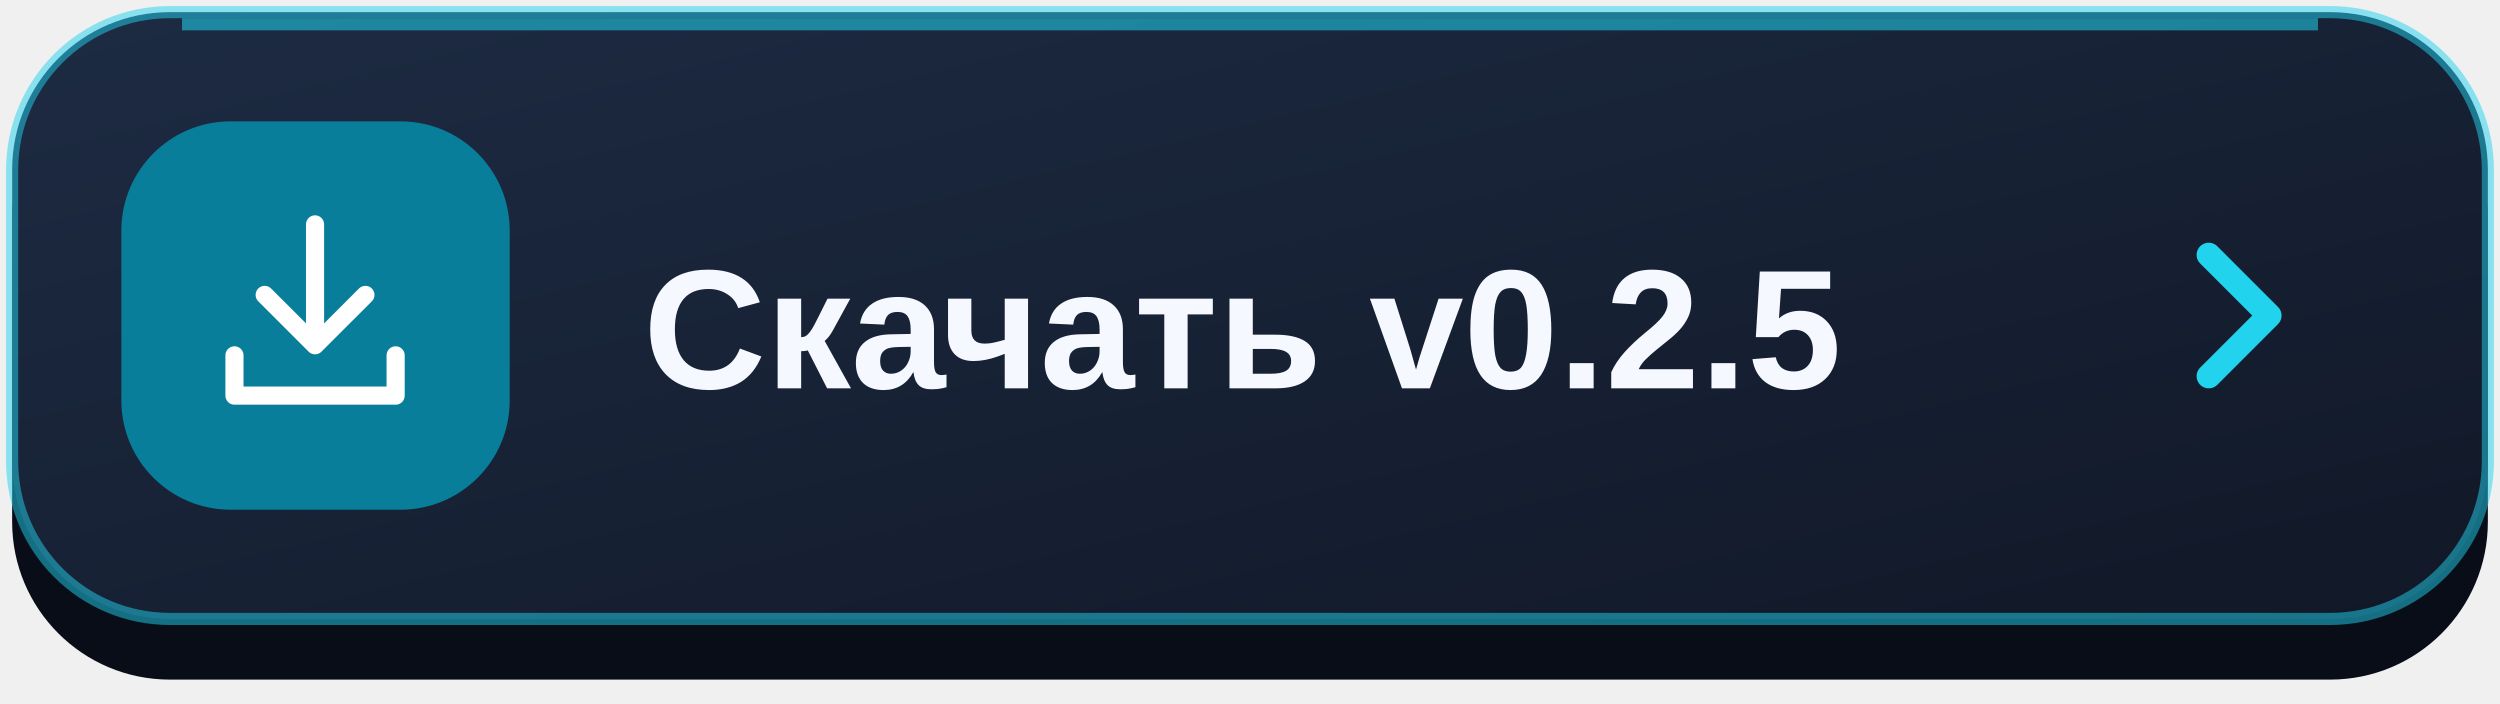
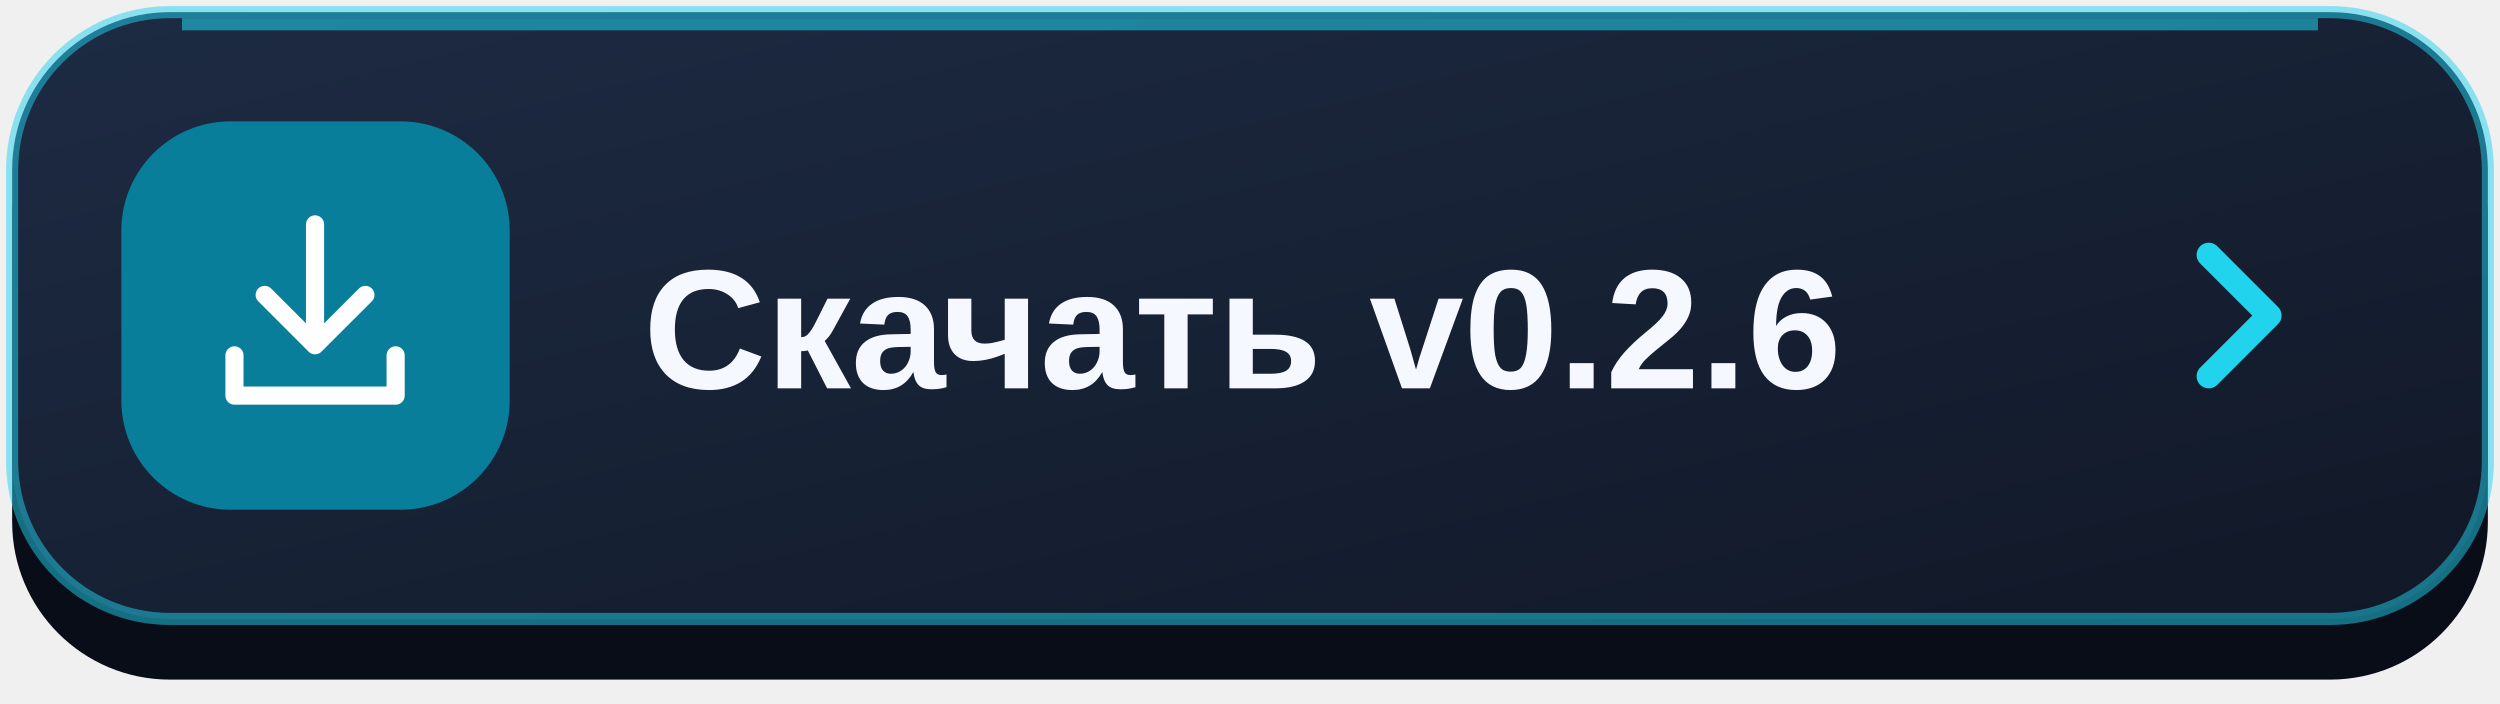
- <svg xmlns="http://www.w3.org/2000/svg" width="206" height="58" viewBox="0 0 206 58" role="img" aria-label="Скачать v0.2.5">
+ <svg xmlns="http://www.w3.org/2000/svg" width="206" height="58" viewBox="0 0 206 58" role="img" aria-label="Скачать v0.2.6">
  <defs>
    <linearGradient id="body" x2="1" y2="1">
      <stop stop-color="#1d2b43" />
      <stop offset="1" stop-color="#111827" />
    </linearGradient>
    <linearGradient id="accent">
      <stop stop-color="#087e9b" />
      <stop offset="1" stop-color="#22d3ee" />
    </linearGradient>
  </defs>
  <rect x="1" y="5" width="204" height="51" rx="13" fill="#080d18" />
  <rect x="1" y="1" width="204" height="50" rx="13" fill="url(#body)" stroke="#22d3ee" stroke-opacity=".5" />
  <path d="M15 2h176" stroke="#22d3ee" stroke-opacity=".55" />
  <rect x="10" y="10" width="32" height="32" rx="9" fill="#087e9b" />
  <g transform="translate(16 16) scale(.83)" fill="none" stroke="#fff" stroke-width="1.8" stroke-linecap="round" stroke-linejoin="round">
    <path d="M12 3v12m-5-5 5 5 5-5M4 16v4h16v-4" />
  </g>
-   <text x="53" y="32" fill="#f5f8ff" font-family="Arial,Helvetica,sans-serif" font-size="14" font-weight="700">Скачать v0.2.5</text>
+   <text x="53" y="32" fill="#f5f8ff" font-family="Arial,Helvetica,sans-serif" font-size="14" font-weight="700">Скачать v0.2.6</text>
  <path d="m182 21 5 5-5 5" fill="none" stroke="#22d3ee" stroke-width="2" stroke-linecap="round" stroke-linejoin="round" />
</svg>
